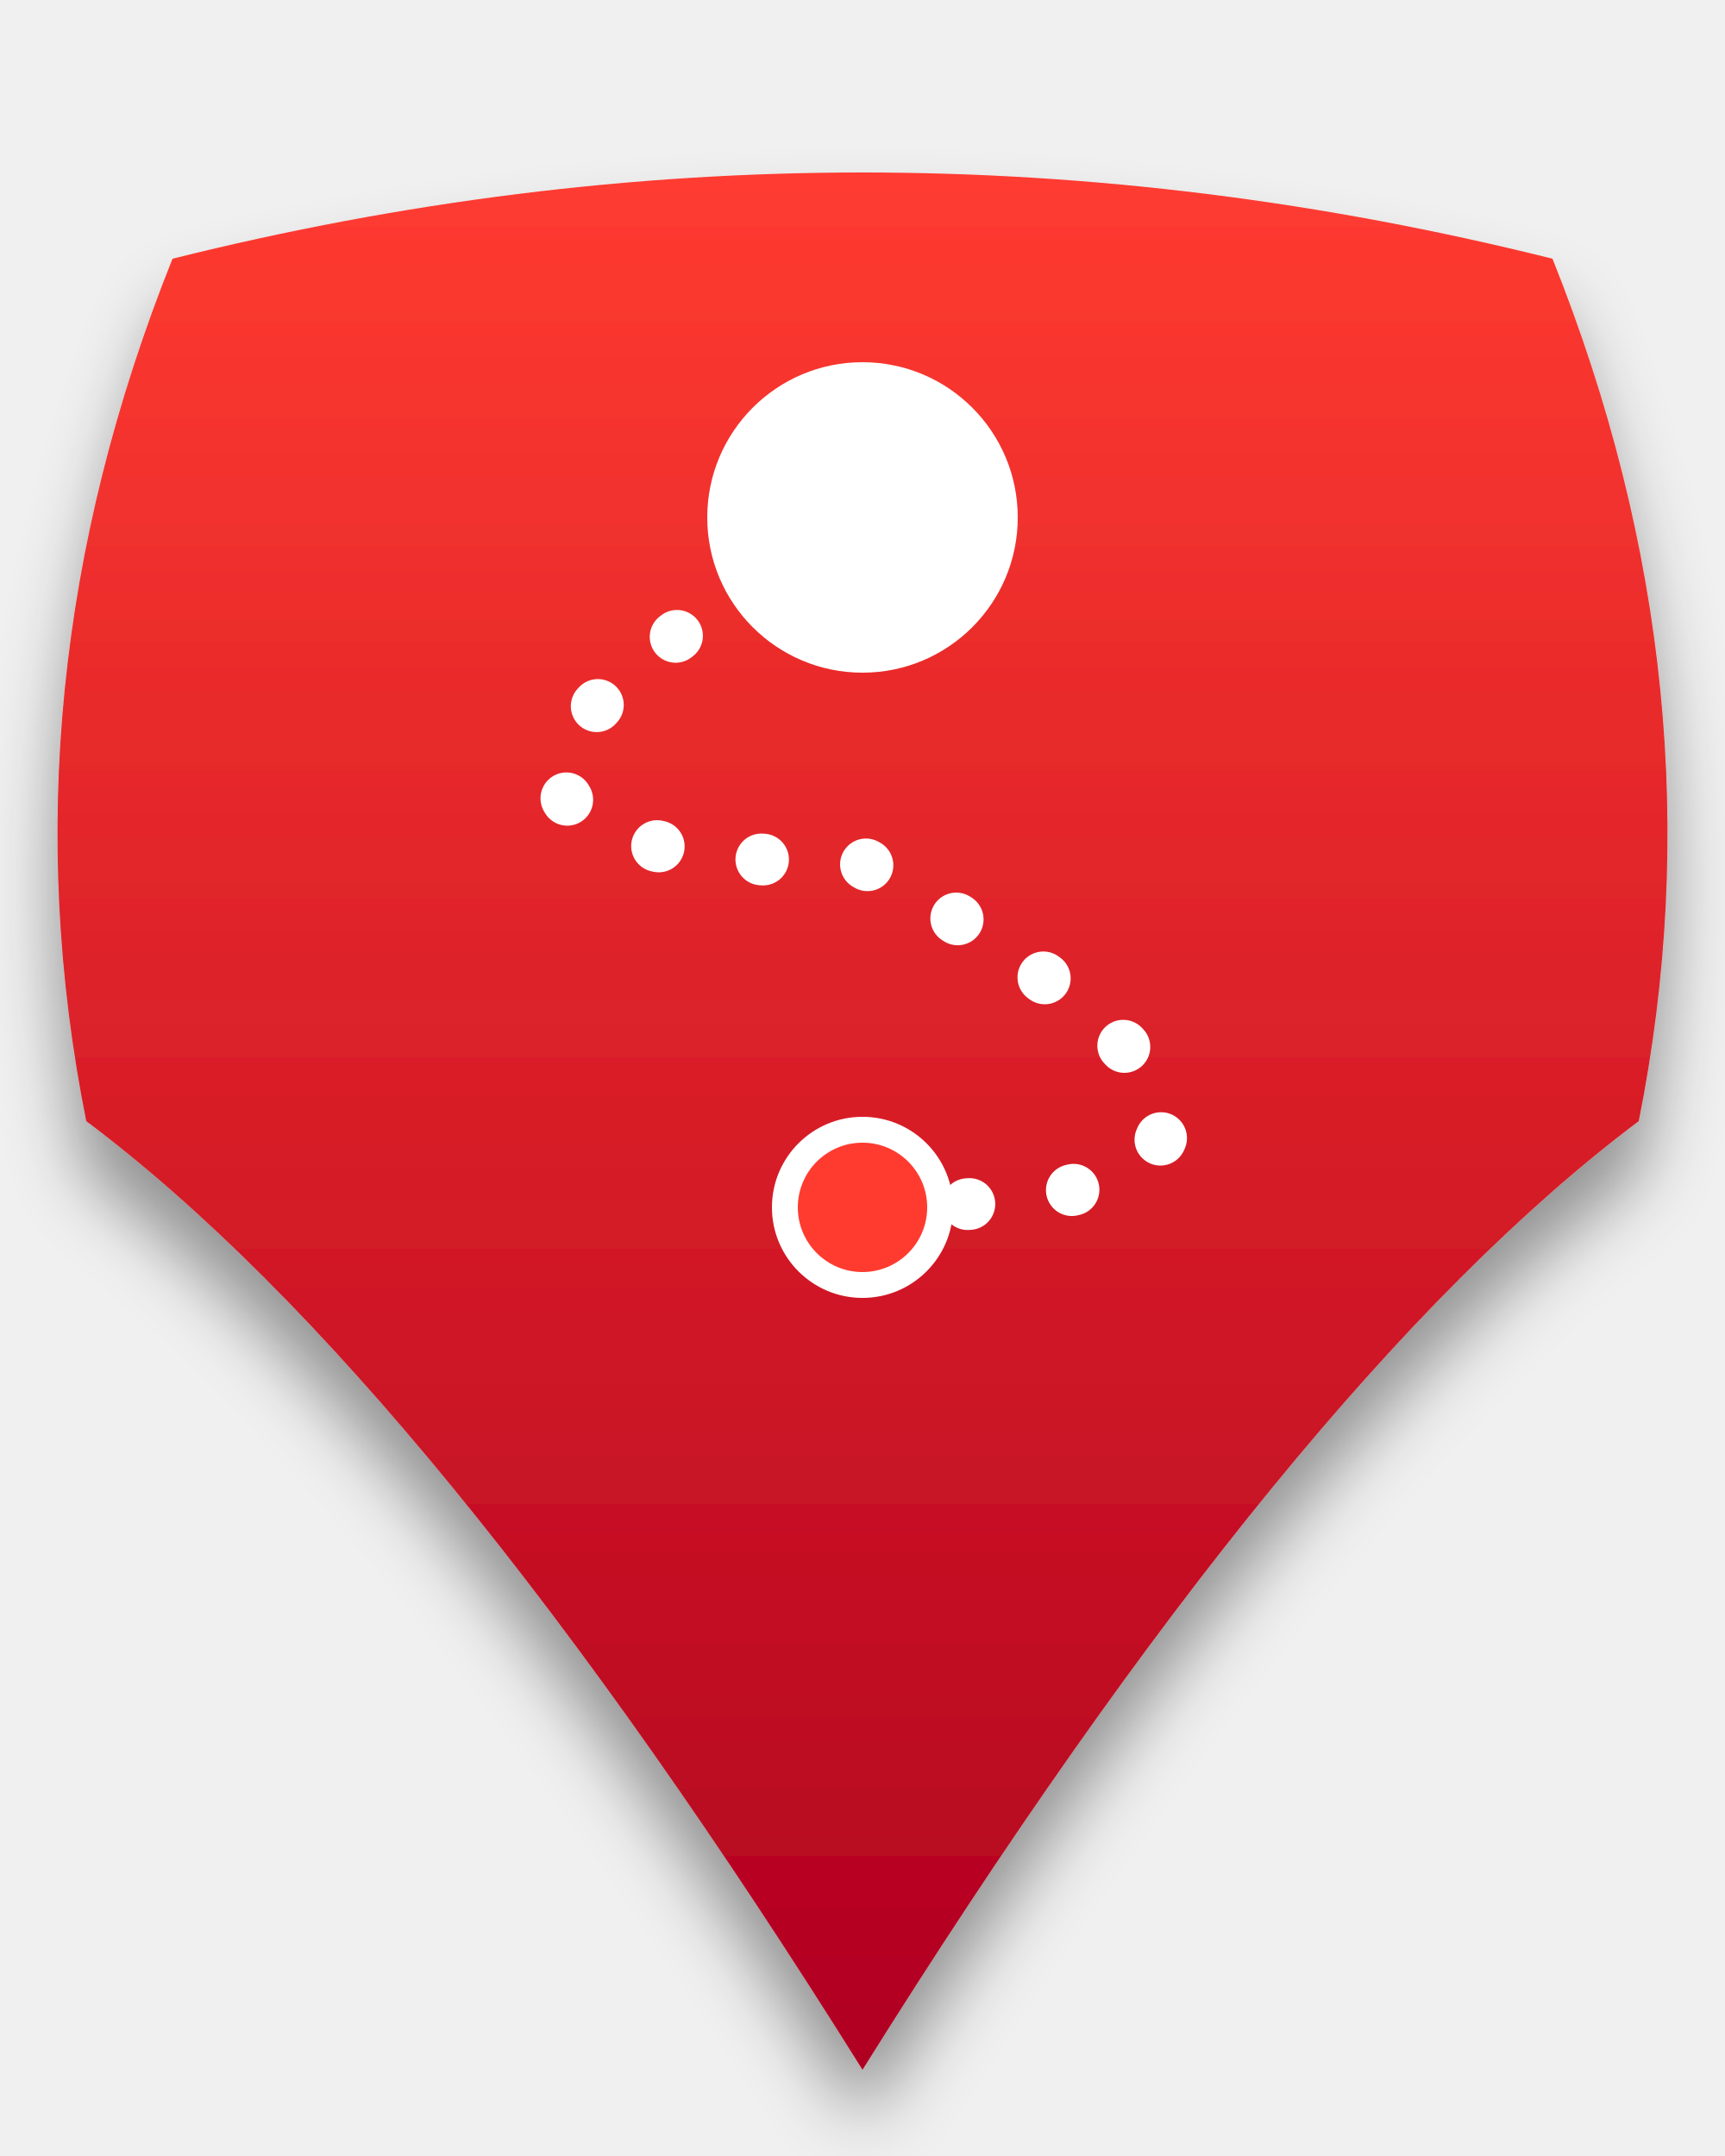
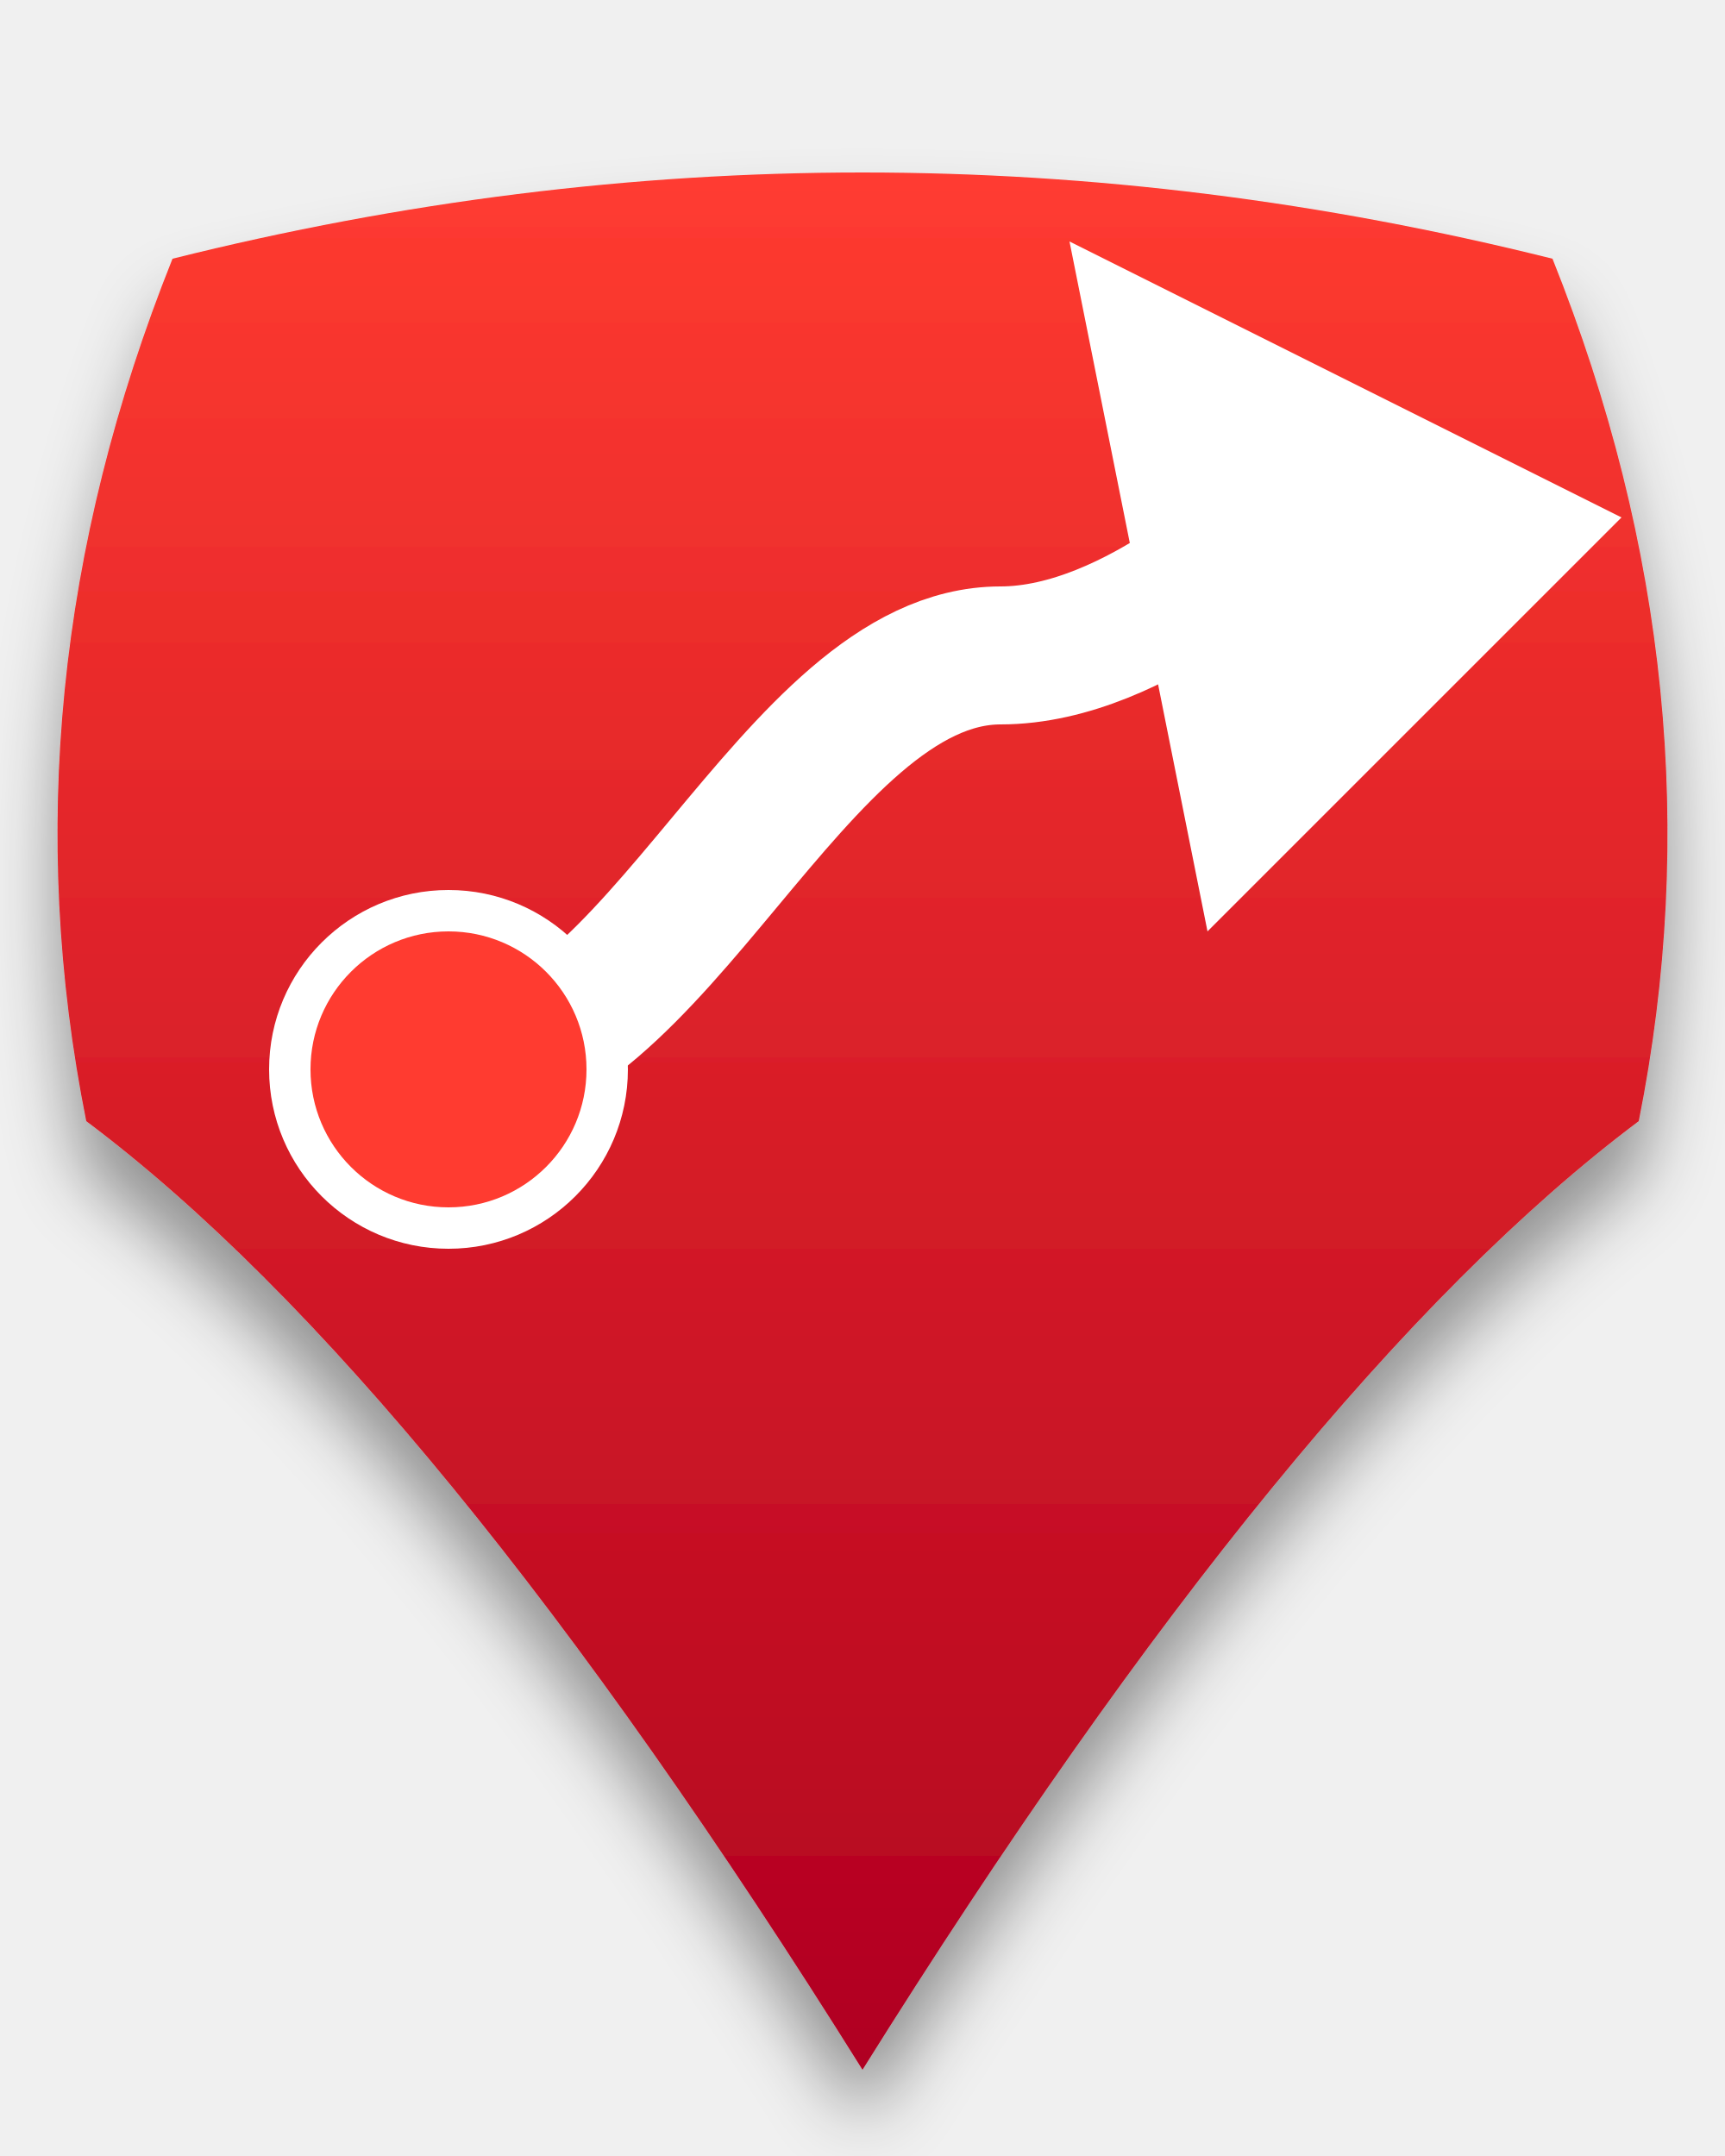
<svg xmlns="http://www.w3.org/2000/svg" width="200" height="250" viewBox="0 0 100 125">
  <defs>
    <linearGradient id="mainGradient" x1="0%" y1="0%" x2="0%" y2="100%">
      <stop offset="0%" style="stop-color:#FF3B30;stop-opacity:1" />
      <stop offset="100%" style="stop-color:#B00020;stop-opacity:1" />
    </linearGradient>
    <filter id="shadowBottom" x="-20%" y="-20%" width="140%" height="140%">
      <feDropShadow dx="0" dy="3" stdDeviation="2" flood-color="#000000" flood-opacity="0.4" />
    </filter>
  </defs>
  <path d="M10,15 Q50,5 90,15 Q100,40 95,65 Q75,80 50,120 Q25,80 5,65 Q0,40 10,15 Z" fill="url(#mainGradient)" filter="url(#shadowBottom)" />
-   <g id="mark_01">
-     <path d="M50,70 Q85,70 50,50 Q15,50 50,30" fill="none" stroke="white" stroke-width="3" stroke-dasharray="0.1 6" stroke-linecap="round" />
-     <circle cx="50" cy="70" r="4.5" fill="#FF3B30" stroke="white" stroke-width="1.5" />
-     <circle cx="50" cy="30" r="9" fill="white" />
+   <g id="mark_01" transform="translate(0, 10)">
+     <g transform="translate(50, 32) scale(0.8) translate(-50, -40)">
+       <path d="M20,65               C35,65 45,35 60,35               C70,35 80,25 80,25" fill="none" stroke="white" stroke-width="10" stroke-linecap="round" />
+       <circle cx="20" cy="65" r="13" fill="white" />
+       <circle cx="20" cy="65" r="10" fill="#FF3B30" />
+       <path d="M65,5 L105,25 L75,55 Z" fill="white" />
+     </g>
  </g>
</svg>
